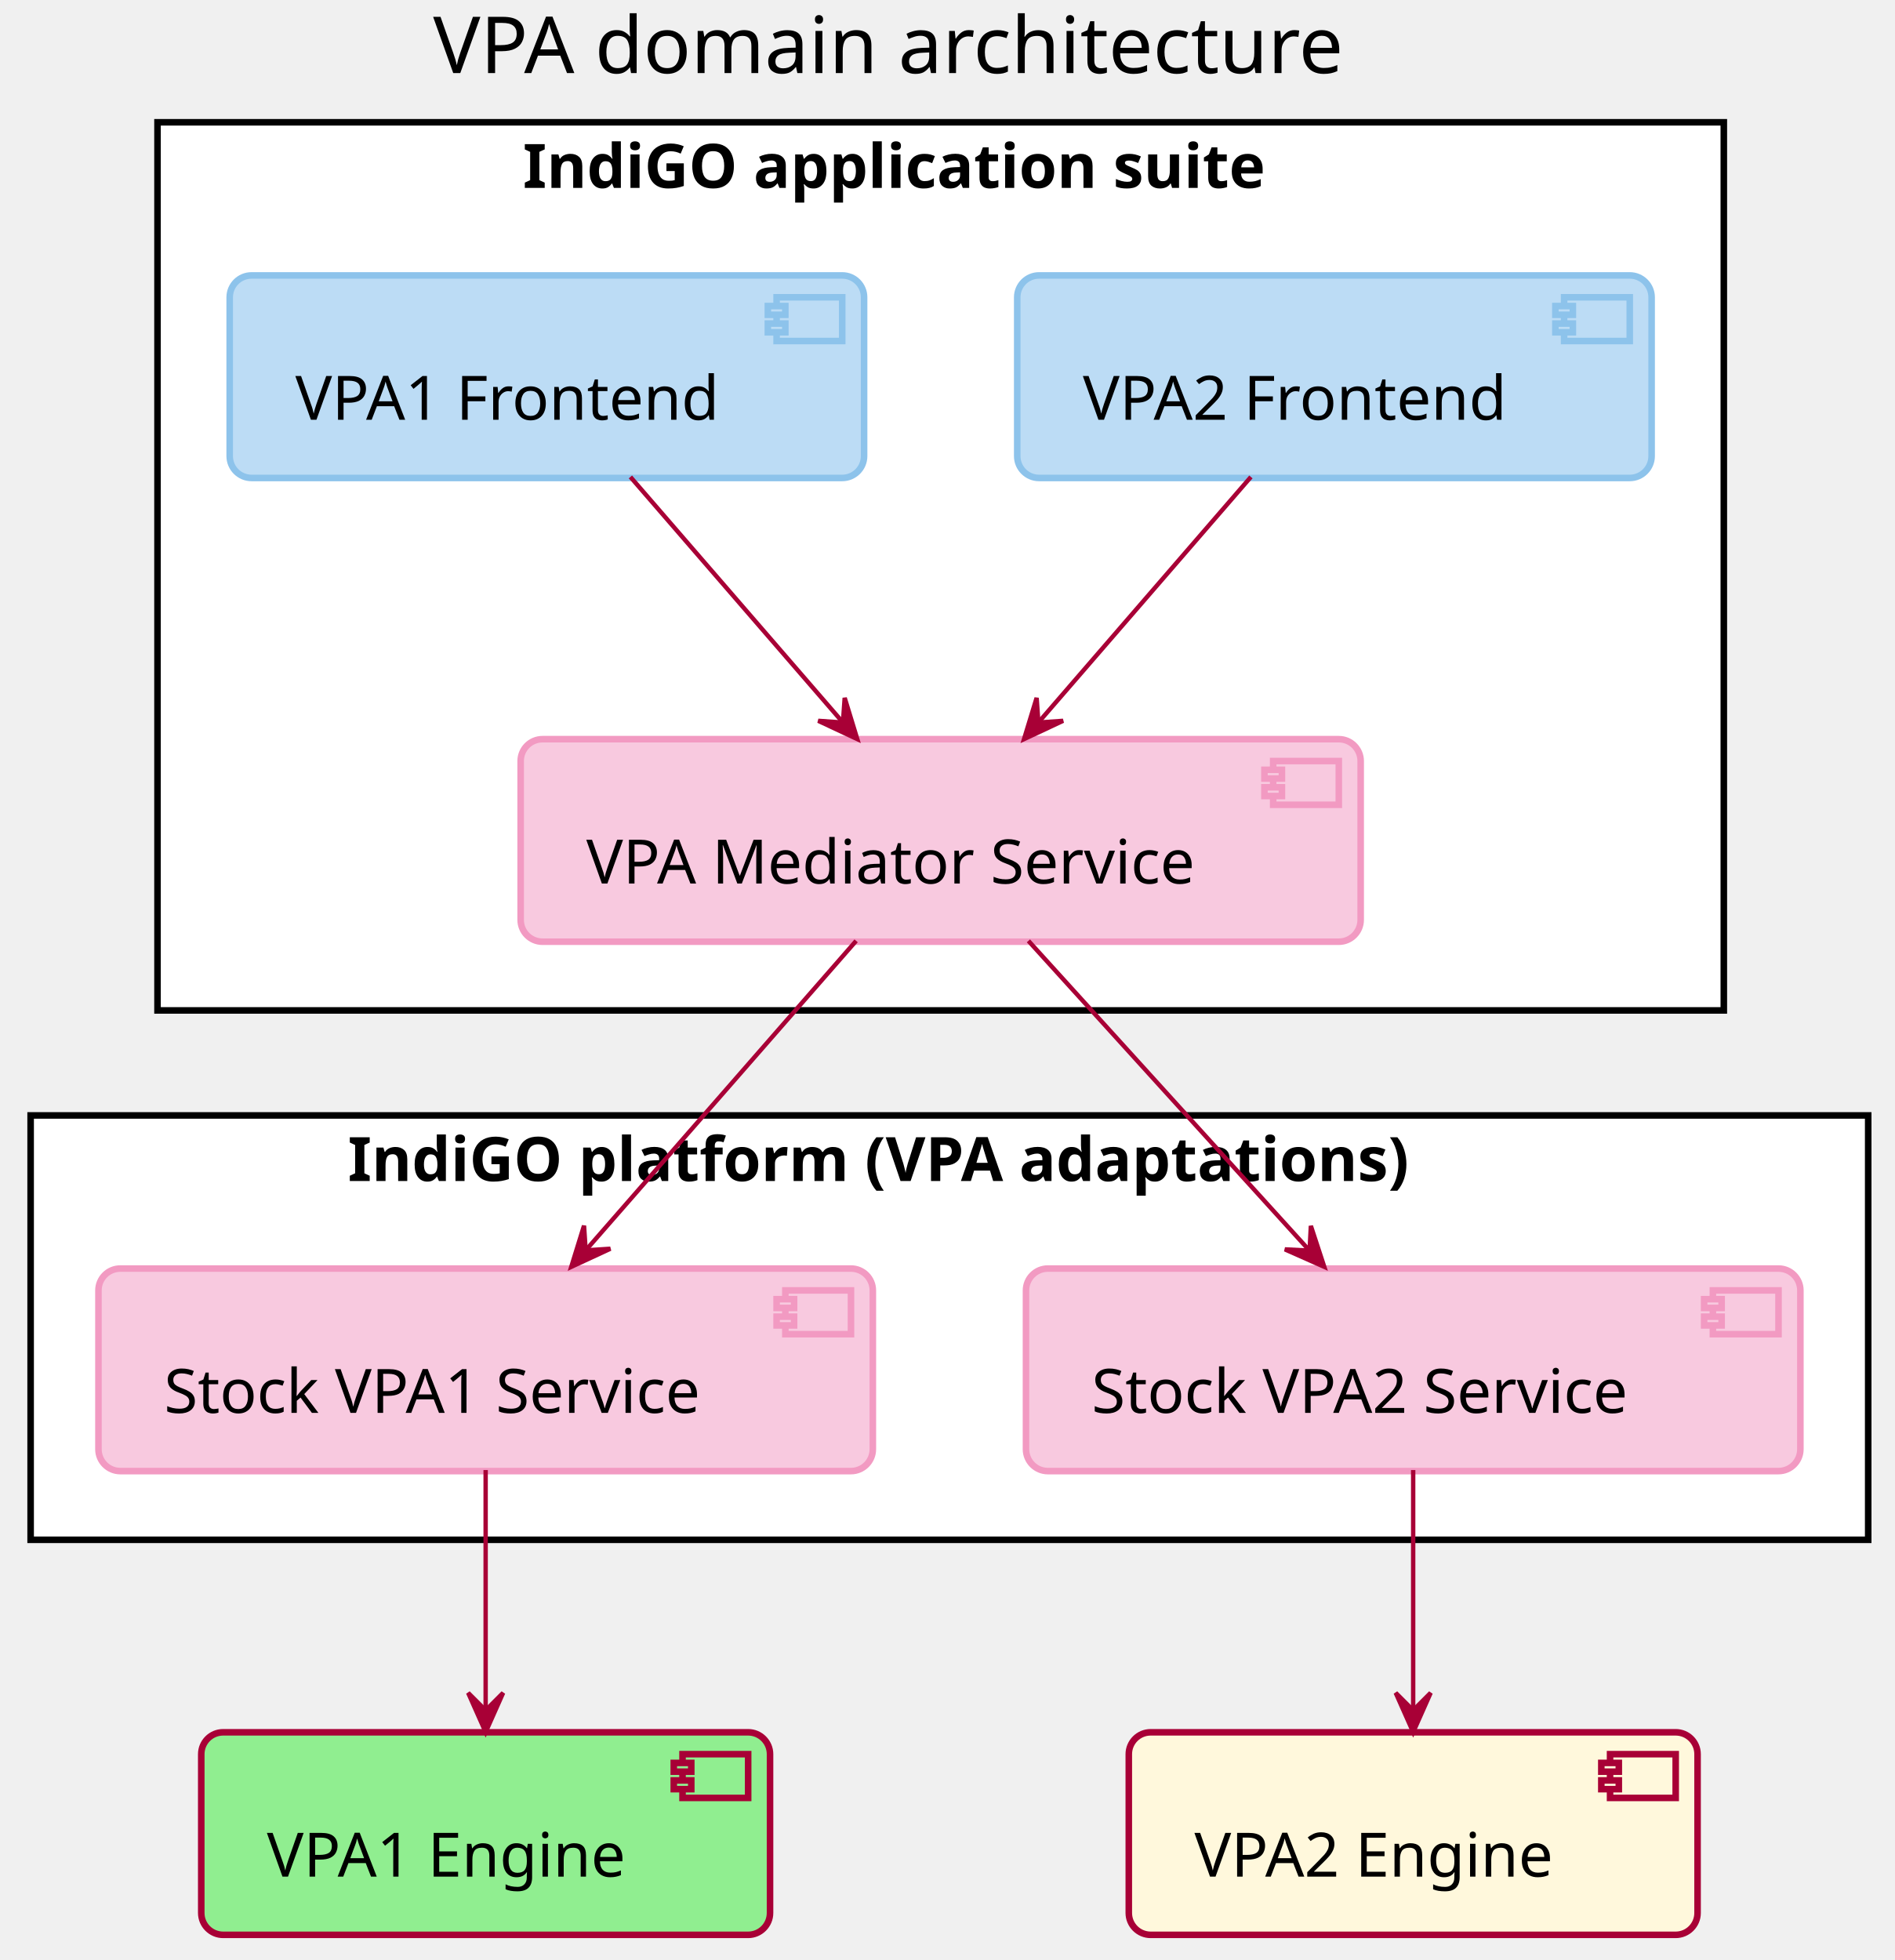
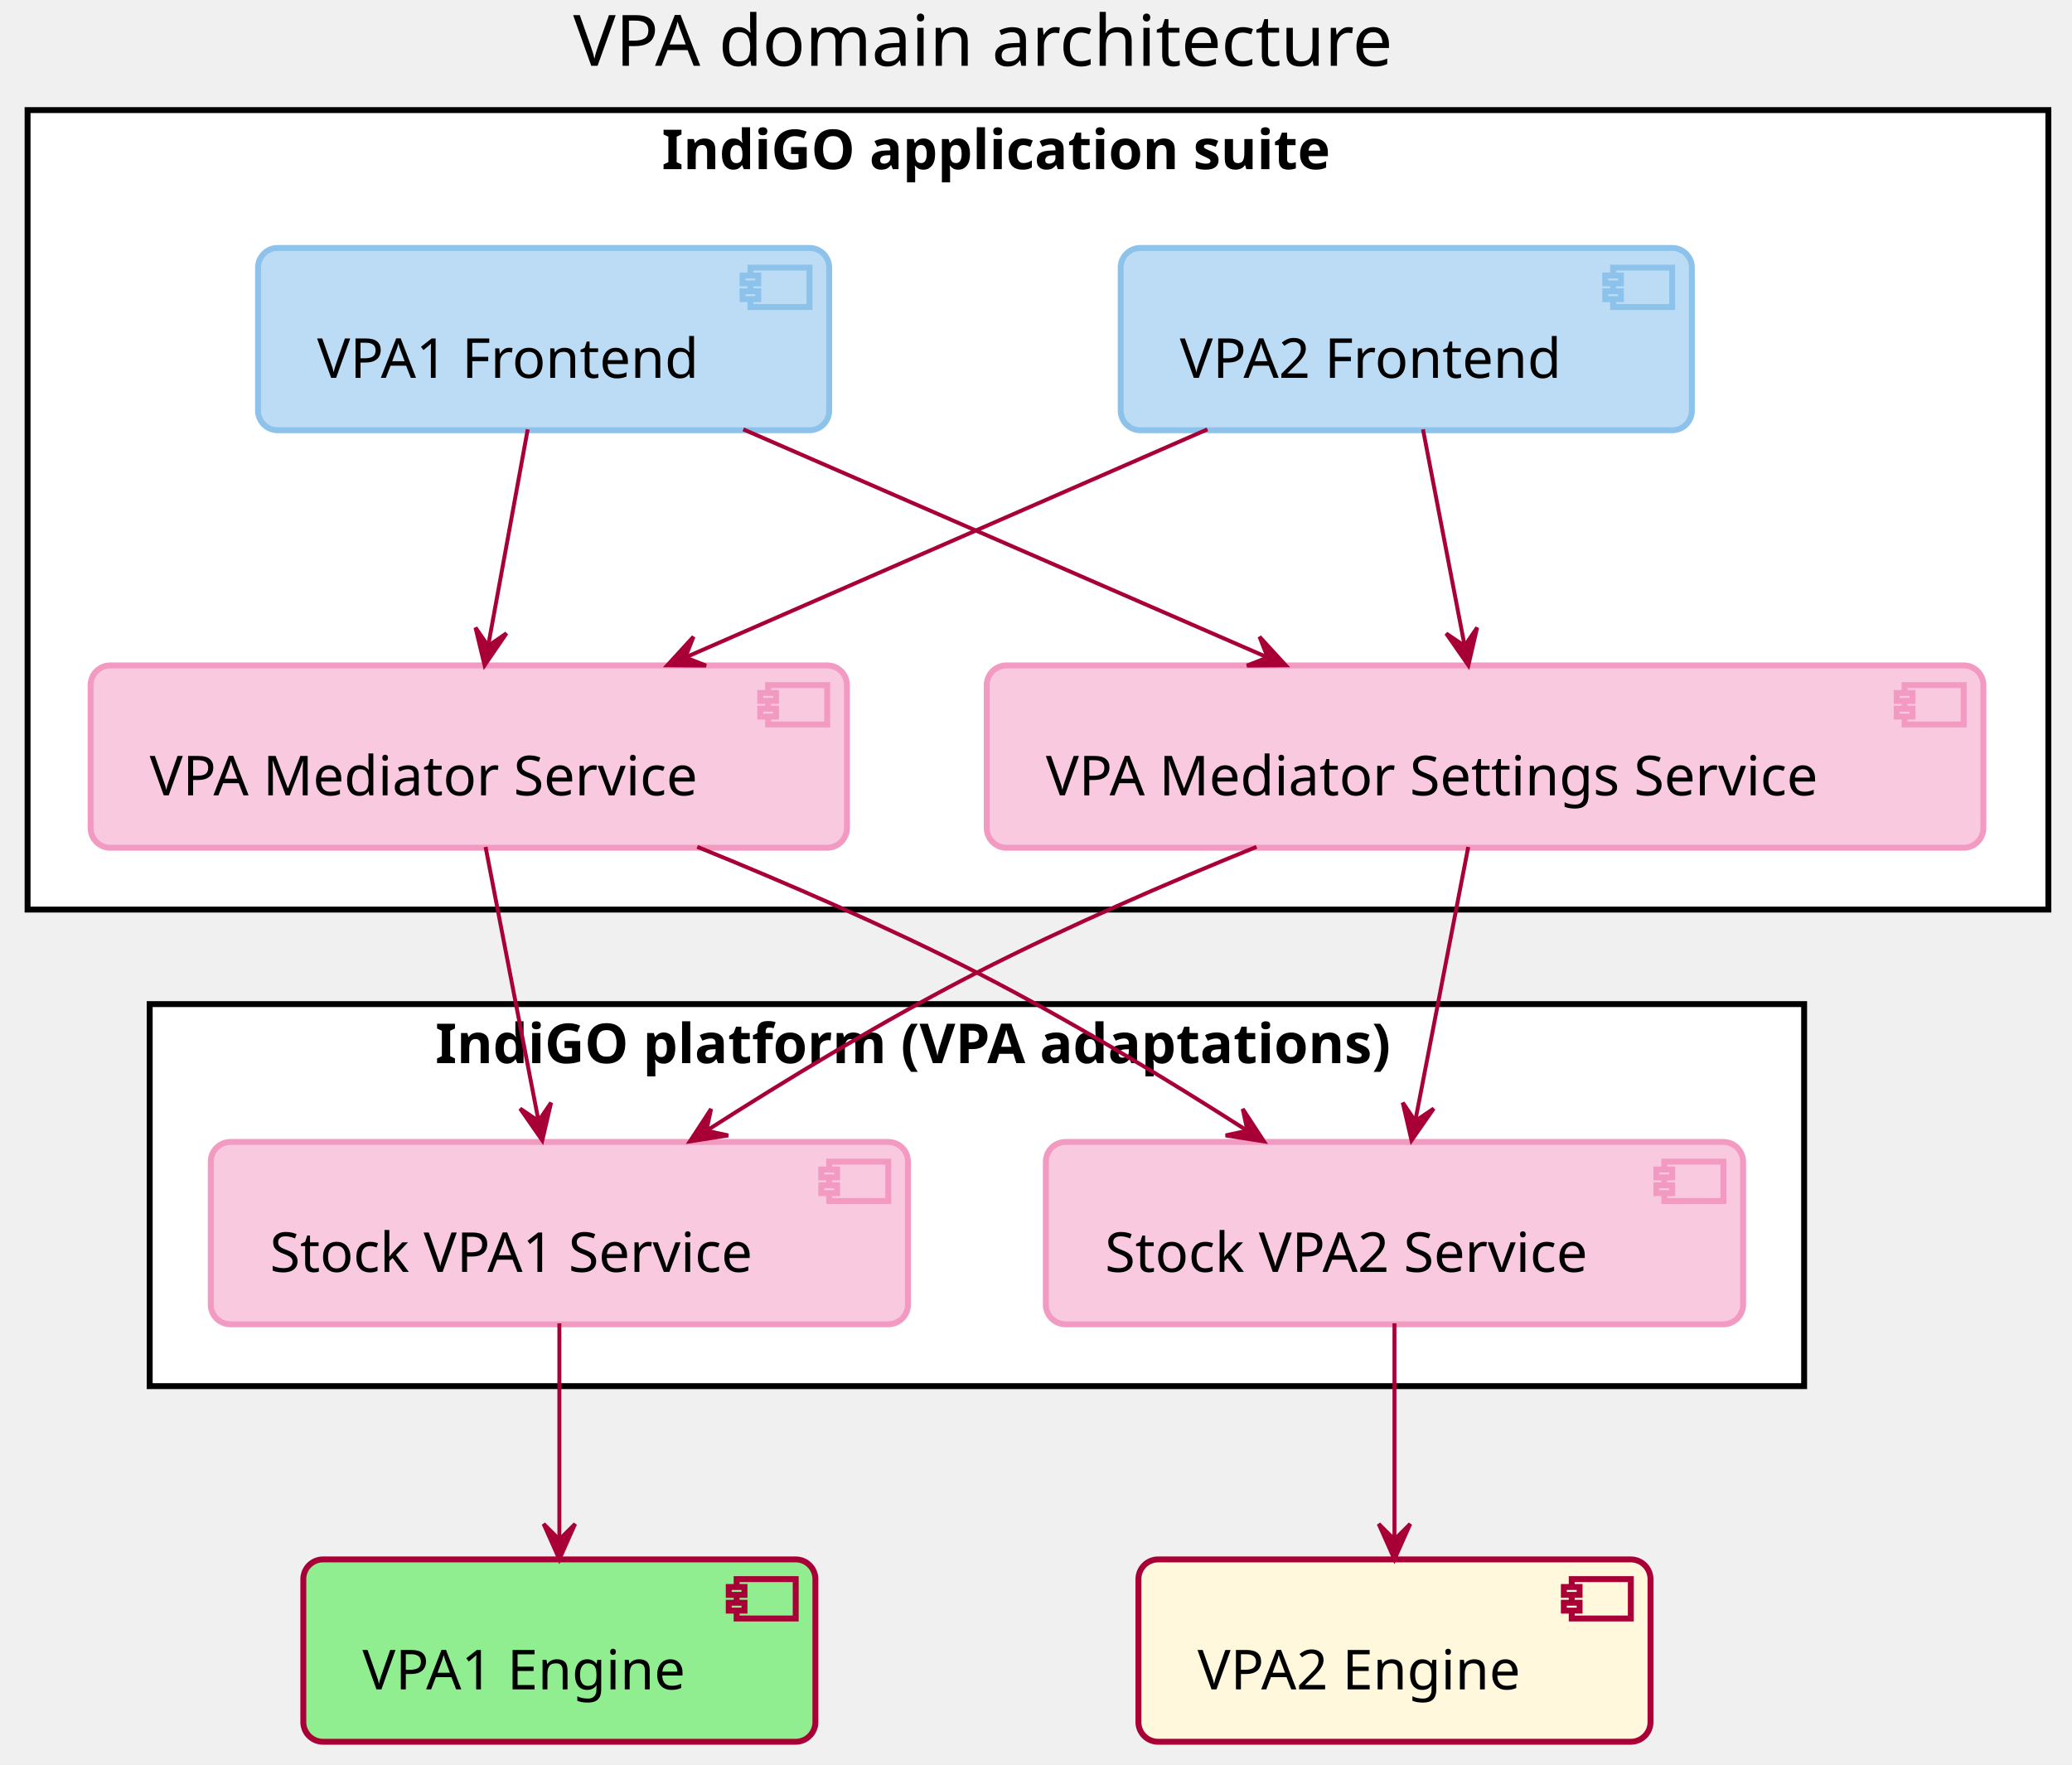
- <svg xmlns="http://www.w3.org/2000/svg" contentScriptType="application/ecmascript" contentStyleType="text/css" height="448px" preserveAspectRatio="none" style="width:433px;height:448px;" version="1.1" viewBox="0 0 433 448" width="433px" zoomAndPan="magnify">
+ <svg xmlns="http://www.w3.org/2000/svg" contentScriptType="application/ecmascript" contentStyleType="text/css" height="448px" preserveAspectRatio="none" style="width:526px;height:448px;background:#FFFFFF;" version="1.1" viewBox="0 0 526 448" width="526px" zoomAndPan="magnify">
  <defs />
  <g>
-     <text fill="#000000" font-family="sans-serif" font-size="18" lengthAdjust="spacing" textLength="222" x="99" y="16.708">VPA domain architecture</text>
-     <rect fill="#FFFFFF" height="203" style="stroke:#000000;stroke-width:1.5;" width="358" x="36" y="27.953" />
-     <text fill="#000000" font-family="sans-serif" font-size="14" font-weight="bold" lengthAdjust="spacing" textLength="191" x="119.5" y="42.948">IndiGO application suite</text>
-     <rect fill="#FFFFFF" height="97" style="stroke:#000000;stroke-width:1.5;" width="420" x="7" y="254.953" />
-     <text fill="#000000" font-family="sans-serif" font-size="14" font-weight="bold" lengthAdjust="spacing" textLength="275" x="79.5" y="269.948">IndiGO platform (VPA adaptations)</text>
-     <rect fill="#BCDCF5" height="46.297" rx="5" ry="5" style="stroke:#8DC3EB;stroke-width:1.5;" width="145" x="232.5" y="62.953" />
-     <rect fill="#BCDCF5" height="10" style="stroke:#8DC3EB;stroke-width:1.5;" width="15" x="357.5" y="67.953" />
-     <rect fill="#BCDCF5" height="2" style="stroke:#8DC3EB;stroke-width:1.5;" width="4" x="355.5" y="69.953" />
-     <rect fill="#BCDCF5" height="2" style="stroke:#8DC3EB;stroke-width:1.5;" width="4" x="355.5" y="73.953" />
-     <text fill="#000000" font-family="sans-serif" font-size="14" lengthAdjust="spacing" textLength="105" x="247.5" y="95.948">VPA2 Frontend</text>
-     <rect fill="#BCDCF5" height="46.297" rx="5" ry="5" style="stroke:#8DC3EB;stroke-width:1.5;" width="145" x="52.5" y="62.953" />
-     <rect fill="#BCDCF5" height="10" style="stroke:#8DC3EB;stroke-width:1.5;" width="15" x="177.5" y="67.953" />
-     <rect fill="#BCDCF5" height="2" style="stroke:#8DC3EB;stroke-width:1.5;" width="4" x="175.5" y="69.953" />
-     <rect fill="#BCDCF5" height="2" style="stroke:#8DC3EB;stroke-width:1.5;" width="4" x="175.5" y="73.953" />
-     <text fill="#000000" font-family="sans-serif" font-size="14" lengthAdjust="spacing" textLength="105" x="67.5" y="95.948">VPA1 Frontend</text>
-     <rect fill="#F8C9DF" height="46.297" rx="5" ry="5" style="stroke:#F29AC2;stroke-width:1.5;" width="192" x="119" y="168.953" />
-     <rect fill="#F8C9DF" height="10" style="stroke:#F29AC2;stroke-width:1.5;" width="15" x="291" y="173.953" />
-     <rect fill="#F8C9DF" height="2" style="stroke:#F29AC2;stroke-width:1.5;" width="4" x="289" y="175.953" />
-     <rect fill="#F8C9DF" height="2" style="stroke:#F29AC2;stroke-width:1.5;" width="4" x="289" y="179.953" />
-     <text fill="#000000" font-family="sans-serif" font-size="14" lengthAdjust="spacing" textLength="152" x="134" y="201.948">VPA Mediator Service</text>
-     <rect fill="#F8C9DF" height="46.297" rx="5" ry="5" style="stroke:#F29AC2;stroke-width:1.5;" width="177" x="22.5" y="289.953" />
-     <rect fill="#F8C9DF" height="10" style="stroke:#F29AC2;stroke-width:1.5;" width="15" x="179.5" y="294.953" />
-     <rect fill="#F8C9DF" height="2" style="stroke:#F29AC2;stroke-width:1.5;" width="4" x="177.5" y="296.953" />
-     <rect fill="#F8C9DF" height="2" style="stroke:#F29AC2;stroke-width:1.5;" width="4" x="177.5" y="300.953" />
-     <text fill="#000000" font-family="sans-serif" font-size="14" lengthAdjust="spacing" textLength="137" x="37.5" y="322.948">Stock VPA1 Service</text>
-     <rect fill="#F8C9DF" height="46.297" rx="5" ry="5" style="stroke:#F29AC2;stroke-width:1.5;" width="177" x="234.5" y="289.953" />
-     <rect fill="#F8C9DF" height="10" style="stroke:#F29AC2;stroke-width:1.5;" width="15" x="391.5" y="294.953" />
-     <rect fill="#F8C9DF" height="2" style="stroke:#F29AC2;stroke-width:1.5;" width="4" x="389.5" y="296.953" />
-     <rect fill="#F8C9DF" height="2" style="stroke:#F29AC2;stroke-width:1.5;" width="4" x="389.5" y="300.953" />
-     <text fill="#000000" font-family="sans-serif" font-size="14" lengthAdjust="spacing" textLength="137" x="249.5" y="322.948">Stock VPA2 Service</text>
-     <rect fill="#90EE90" height="46.297" rx="5" ry="5" style="stroke:#A80036;stroke-width:1.5;" width="130" x="46" y="395.953" />
-     <rect fill="#90EE90" height="10" style="stroke:#A80036;stroke-width:1.5;" width="15" x="156" y="400.953" />
-     <rect fill="#90EE90" height="2" style="stroke:#A80036;stroke-width:1.5;" width="4" x="154" y="402.953" />
-     <rect fill="#90EE90" height="2" style="stroke:#A80036;stroke-width:1.5;" width="4" x="154" y="406.953" />
-     <text fill="#000000" font-family="sans-serif" font-size="14" lengthAdjust="spacing" textLength="90" x="61" y="428.948">VPA1 Engine</text>
-     <rect fill="#FFF8DC" height="46.297" rx="5" ry="5" style="stroke:#A80036;stroke-width:1.5;" width="130" x="258" y="395.953" />
-     <rect fill="#FFF8DC" height="10" style="stroke:#A80036;stroke-width:1.5;" width="15" x="368" y="400.953" />
-     <rect fill="#FFF8DC" height="2" style="stroke:#A80036;stroke-width:1.5;" width="4" x="366" y="402.953" />
-     <rect fill="#FFF8DC" height="2" style="stroke:#A80036;stroke-width:1.5;" width="4" x="366" y="406.953" />
-     <text fill="#000000" font-family="sans-serif" font-size="14" lengthAdjust="spacing" textLength="90" x="273" y="428.948">VPA2 Engine</text>
-     <path d="M144.09,109.013 C158.29,125.413 177.71,147.863 192.64,165.113 " fill="none" id="VPA1 Frontend-to-VPA Mediator Service" style="stroke:#A80036;stroke-width:1.0;" />
-     <polygon fill="#A80036" points="195.94,168.933,193.064,159.513,192.664,165.156,187.021,164.756,195.94,168.933" style="stroke:#A80036;stroke-width:1.0;" />
-     <path d="M285.91,109.013 C271.71,125.413 252.29,147.863 237.36,165.113 " fill="none" id="VPA2 Frontend-to-VPA Mediator Service" style="stroke:#A80036;stroke-width:1.0;" />
-     <polygon fill="#A80036" points="234.06,168.933,242.979,164.756,237.336,165.156,236.936,159.513,234.06,168.933" style="stroke:#A80036;stroke-width:1.0;" />
-     <path d="M195.68,215.053 C178.21,235.053 152.45,264.523 133.94,285.713 " fill="none" id="VPA Mediator Service-to-Stock VPA1 Service" style="stroke:#A80036;stroke-width:1.0;" />
-     <polygon fill="#A80036" points="130.57,289.563,139.507,285.424,133.863,285.8,133.486,280.156,130.57,289.563" style="stroke:#A80036;stroke-width:1.0;" />
-     <path d="M235.06,215.053 C253.21,235.053 279.95,264.523 299.18,285.713 " fill="none" id="VPA Mediator Service-to-Stock VPA2 Service" style="stroke:#A80036;stroke-width:1.0;" />
-     <polygon fill="#A80036" points="302.68,289.563,299.613,280.204,299.327,285.854,293.678,285.568,302.68,289.563" style="stroke:#A80036;stroke-width:1.0;" />
-     <path d="M111,336.013 C111,352.003 111,373.733 111,390.793 " fill="none" id="Stock VPA1 Service-to-VPA1 Engine" style="stroke:#A80036;stroke-width:1.0;" />
-     <polygon fill="#A80036" points="111,395.933,115,386.933,111,390.933,107,386.933,111,395.933" style="stroke:#A80036;stroke-width:1.0;" />
-     <path d="M323,336.013 C323,352.003 323,373.733 323,390.793 " fill="none" id="Stock VPA2 Service-to-VPA2 Engine" style="stroke:#A80036;stroke-width:1.0;" />
-     <polygon fill="#A80036" points="323,395.933,327,386.933,323,390.933,319,386.933,323,395.933" style="stroke:#A80036;stroke-width:1.0;" />
+     <text fill="#000000" font-family="sans-serif" font-size="18" lengthAdjust="spacing" textLength="222" x="145.5" y="16.708">VPA domain architecture</text>
+     <rect fill="#FFFFFF" height="203" style="stroke:#000000;stroke-width:1.5;" width="513" x="7" y="27.953" />
+     <text fill="#000000" font-family="sans-serif" font-size="14" font-weight="bold" lengthAdjust="spacing" textLength="191" x="168" y="42.948">IndiGO application suite</text>
+     <rect fill="#FFFFFF" height="97" style="stroke:#000000;stroke-width:1.5;" width="420" x="38" y="254.953" />
+     <text fill="#000000" font-family="sans-serif" font-size="14" font-weight="bold" lengthAdjust="spacing" textLength="275" x="110.5" y="269.948">IndiGO platform (VPA adaptations)</text>
+     <rect fill="#BCDCF5" height="46.297" rx="5" ry="5" style="stroke:#8DC3EB;stroke-width:1.5;" width="145" x="284.5" y="62.953" />
+     <rect fill="#BCDCF5" height="10" style="stroke:#8DC3EB;stroke-width:1.5;" width="15" x="409.5" y="67.953" />
+     <rect fill="#BCDCF5" height="2" style="stroke:#8DC3EB;stroke-width:1.5;" width="4" x="407.5" y="69.953" />
+     <rect fill="#BCDCF5" height="2" style="stroke:#8DC3EB;stroke-width:1.5;" width="4" x="407.5" y="73.953" />
+     <text fill="#000000" font-family="sans-serif" font-size="14" lengthAdjust="spacing" textLength="105" x="299.5" y="95.948">VPA2 Frontend</text>
+     <rect fill="#BCDCF5" height="46.297" rx="5" ry="5" style="stroke:#8DC3EB;stroke-width:1.5;" width="145" x="65.5" y="62.953" />
+     <rect fill="#BCDCF5" height="10" style="stroke:#8DC3EB;stroke-width:1.5;" width="15" x="190.5" y="67.953" />
+     <rect fill="#BCDCF5" height="2" style="stroke:#8DC3EB;stroke-width:1.5;" width="4" x="188.5" y="69.953" />
+     <rect fill="#BCDCF5" height="2" style="stroke:#8DC3EB;stroke-width:1.5;" width="4" x="188.5" y="73.953" />
+     <text fill="#000000" font-family="sans-serif" font-size="14" lengthAdjust="spacing" textLength="105" x="80.5" y="95.948">VPA1 Frontend</text>
+     <rect fill="#F8C9DF" height="46.297" rx="5" ry="5" style="stroke:#F29AC2;stroke-width:1.5;" width="192" x="23" y="168.953" />
+     <rect fill="#F8C9DF" height="10" style="stroke:#F29AC2;stroke-width:1.5;" width="15" x="195" y="173.953" />
+     <rect fill="#F8C9DF" height="2" style="stroke:#F29AC2;stroke-width:1.5;" width="4" x="193" y="175.953" />
+     <rect fill="#F8C9DF" height="2" style="stroke:#F29AC2;stroke-width:1.5;" width="4" x="193" y="179.953" />
+     <text fill="#000000" font-family="sans-serif" font-size="14" lengthAdjust="spacing" textLength="152" x="38" y="201.948">VPA Mediator Service</text>
+     <rect fill="#F8C9DF" height="46.297" rx="5" ry="5" style="stroke:#F29AC2;stroke-width:1.5;" width="253" x="250.5" y="168.953" />
+     <rect fill="#F8C9DF" height="10" style="stroke:#F29AC2;stroke-width:1.5;" width="15" x="483.5" y="173.953" />
+     <rect fill="#F8C9DF" height="2" style="stroke:#F29AC2;stroke-width:1.5;" width="4" x="481.5" y="175.953" />
+     <rect fill="#F8C9DF" height="2" style="stroke:#F29AC2;stroke-width:1.5;" width="4" x="481.5" y="179.953" />
+     <text fill="#000000" font-family="sans-serif" font-size="14" lengthAdjust="spacing" textLength="213" x="265.5" y="201.948">VPA Mediator Settings Service</text>
+     <rect fill="#F8C9DF" height="46.297" rx="5" ry="5" style="stroke:#F29AC2;stroke-width:1.5;" width="177" x="53.5" y="289.953" />
+     <rect fill="#F8C9DF" height="10" style="stroke:#F29AC2;stroke-width:1.5;" width="15" x="210.5" y="294.953" />
+     <rect fill="#F8C9DF" height="2" style="stroke:#F29AC2;stroke-width:1.5;" width="4" x="208.5" y="296.953" />
+     <rect fill="#F8C9DF" height="2" style="stroke:#F29AC2;stroke-width:1.5;" width="4" x="208.5" y="300.953" />
+     <text fill="#000000" font-family="sans-serif" font-size="14" lengthAdjust="spacing" textLength="137" x="68.5" y="322.948">Stock VPA1 Service</text>
+     <rect fill="#F8C9DF" height="46.297" rx="5" ry="5" style="stroke:#F29AC2;stroke-width:1.5;" width="177" x="265.5" y="289.953" />
+     <rect fill="#F8C9DF" height="10" style="stroke:#F29AC2;stroke-width:1.5;" width="15" x="422.5" y="294.953" />
+     <rect fill="#F8C9DF" height="2" style="stroke:#F29AC2;stroke-width:1.5;" width="4" x="420.5" y="296.953" />
+     <rect fill="#F8C9DF" height="2" style="stroke:#F29AC2;stroke-width:1.5;" width="4" x="420.5" y="300.953" />
+     <text fill="#000000" font-family="sans-serif" font-size="14" lengthAdjust="spacing" textLength="137" x="280.5" y="322.948">Stock VPA2 Service</text>
+     <rect fill="#90EE90" height="46.297" rx="5" ry="5" style="stroke:#A80036;stroke-width:1.5;" width="130" x="77" y="395.953" />
+     <rect fill="#90EE90" height="10" style="stroke:#A80036;stroke-width:1.5;" width="15" x="187" y="400.953" />
+     <rect fill="#90EE90" height="2" style="stroke:#A80036;stroke-width:1.5;" width="4" x="185" y="402.953" />
+     <rect fill="#90EE90" height="2" style="stroke:#A80036;stroke-width:1.5;" width="4" x="185" y="406.953" />
+     <text fill="#000000" font-family="sans-serif" font-size="14" lengthAdjust="spacing" textLength="90" x="92" y="428.948">VPA1 Engine</text>
+     <rect fill="#FFF8DC" height="46.297" rx="5" ry="5" style="stroke:#A80036;stroke-width:1.5;" width="130" x="289" y="395.953" />
+     <rect fill="#FFF8DC" height="10" style="stroke:#A80036;stroke-width:1.5;" width="15" x="399" y="400.953" />
+     <rect fill="#FFF8DC" height="2" style="stroke:#A80036;stroke-width:1.5;" width="4" x="397" y="402.953" />
+     <rect fill="#FFF8DC" height="2" style="stroke:#A80036;stroke-width:1.5;" width="4" x="397" y="406.953" />
+     <text fill="#000000" font-family="sans-serif" font-size="14" lengthAdjust="spacing" textLength="90" x="304" y="428.948">VPA2 Engine</text>
+     <path d="M133.97,109.013 C131.05,125.003 127.08,146.733 123.96,163.793 " fill="none" id="VPA1 Frontend-to-VPA Mediator Service" style="stroke:#A80036;stroke-width:1.0;" />
+     <polygon fill="#A80036" points="123.02,168.933,128.576,160.801,123.921,164.015,120.707,159.36,123.02,168.933" style="stroke:#A80036;stroke-width:1.0;" />
+     <path d="M188.69,109.013 C227.66,125.973 281.45,149.373 321.56,166.833 " fill="none" id="VPA1 Frontend-to-VPA Mediator Settings Service" style="stroke:#A80036;stroke-width:1.0;" />
+     <polygon fill="#A80036" points="326.39,168.933,319.74,161.669,321.807,166.934,316.541,169.002,326.39,168.933" style="stroke:#A80036;stroke-width:1.0;" />
+     <path d="M306.53,109.013 C267.71,125.973 214.15,149.373 174.2,166.833 " fill="none" id="VPA2 Frontend-to-VPA Mediator Service" style="stroke:#A80036;stroke-width:1.0;" />
+     <polygon fill="#A80036" points="169.4,168.933,179.249,169.002,173.983,166.934,176.05,161.669,169.4,168.933" style="stroke:#A80036;stroke-width:1.0;" />
+     <path d="M361.24,109.013 C364.32,125.003 368.5,146.733 371.78,163.793 " fill="none" id="VPA2 Frontend-to-VPA Mediator Settings Service" style="stroke:#A80036;stroke-width:1.0;" />
+     <polygon fill="#A80036" points="372.76,168.933,374.993,159.341,371.818,164.023,367.136,160.848,372.76,168.933" style="stroke:#A80036;stroke-width:1.0;" />
+     <path d="M123.27,215.053 C127.07,234.723 132.64,263.543 136.72,284.643 " fill="none" id="VPA Mediator Service-to-Stock VPA1 Service" style="stroke:#A80036;stroke-width:1.0;" />
+     <polygon fill="#A80036" points="137.67,289.563,139.897,279.969,136.725,284.653,132.042,281.481,137.67,289.563" style="stroke:#A80036;stroke-width:1.0;" />
+     <path d="M177.01,215.023 C199.53,224.163 225.31,235.333 248,246.953 C271.4,258.933 296.53,274.233 316.44,286.973 " fill="none" id="VPA Mediator Service-to-Stock VPA2 Service" style="stroke:#A80036;stroke-width:1.0;" />
+     <polygon fill="#A80036" points="320.87,289.813,315.482,281.569,316.671,287.099,311.14,288.288,320.87,289.813" style="stroke:#A80036;stroke-width:1.0;" />
+     <path d="M318.99,215.023 C296.47,224.163 270.69,235.333 248,246.953 C224.6,258.933 199.47,274.233 179.56,286.973 " fill="none" id="VPA Mediator Settings Service-to-Stock VPA1 Service" style="stroke:#A80036;stroke-width:1.0;" />
+     <polygon fill="#A80036" points="175.13,289.813,184.86,288.288,179.329,287.099,180.518,281.569,175.13,289.813" style="stroke:#A80036;stroke-width:1.0;" />
+     <path d="M372.73,215.053 C368.93,234.723 363.36,263.543 359.28,284.643 " fill="none" id="VPA Mediator Settings Service-to-Stock VPA2 Service" style="stroke:#A80036;stroke-width:1.0;" />
+     <polygon fill="#A80036" points="358.33,289.563,363.959,281.481,359.275,284.653,356.103,279.969,358.33,289.563" style="stroke:#A80036;stroke-width:1.0;" />
+     <path d="M142,336.013 C142,352.003 142,373.733 142,390.793 " fill="none" id="Stock VPA1 Service-to-VPA1 Engine" style="stroke:#A80036;stroke-width:1.0;" />
+     <polygon fill="#A80036" points="142,395.933,146,386.933,142,390.933,138,386.933,142,395.933" style="stroke:#A80036;stroke-width:1.0;" />
+     <path d="M354,336.013 C354,352.003 354,373.733 354,390.793 " fill="none" id="Stock VPA2 Service-to-VPA2 Engine" style="stroke:#A80036;stroke-width:1.0;" />
+     <polygon fill="#A80036" points="354,395.933,358,386.933,354,390.933,350,386.933,354,395.933" style="stroke:#A80036;stroke-width:1.0;" />
  </g>
</svg>
